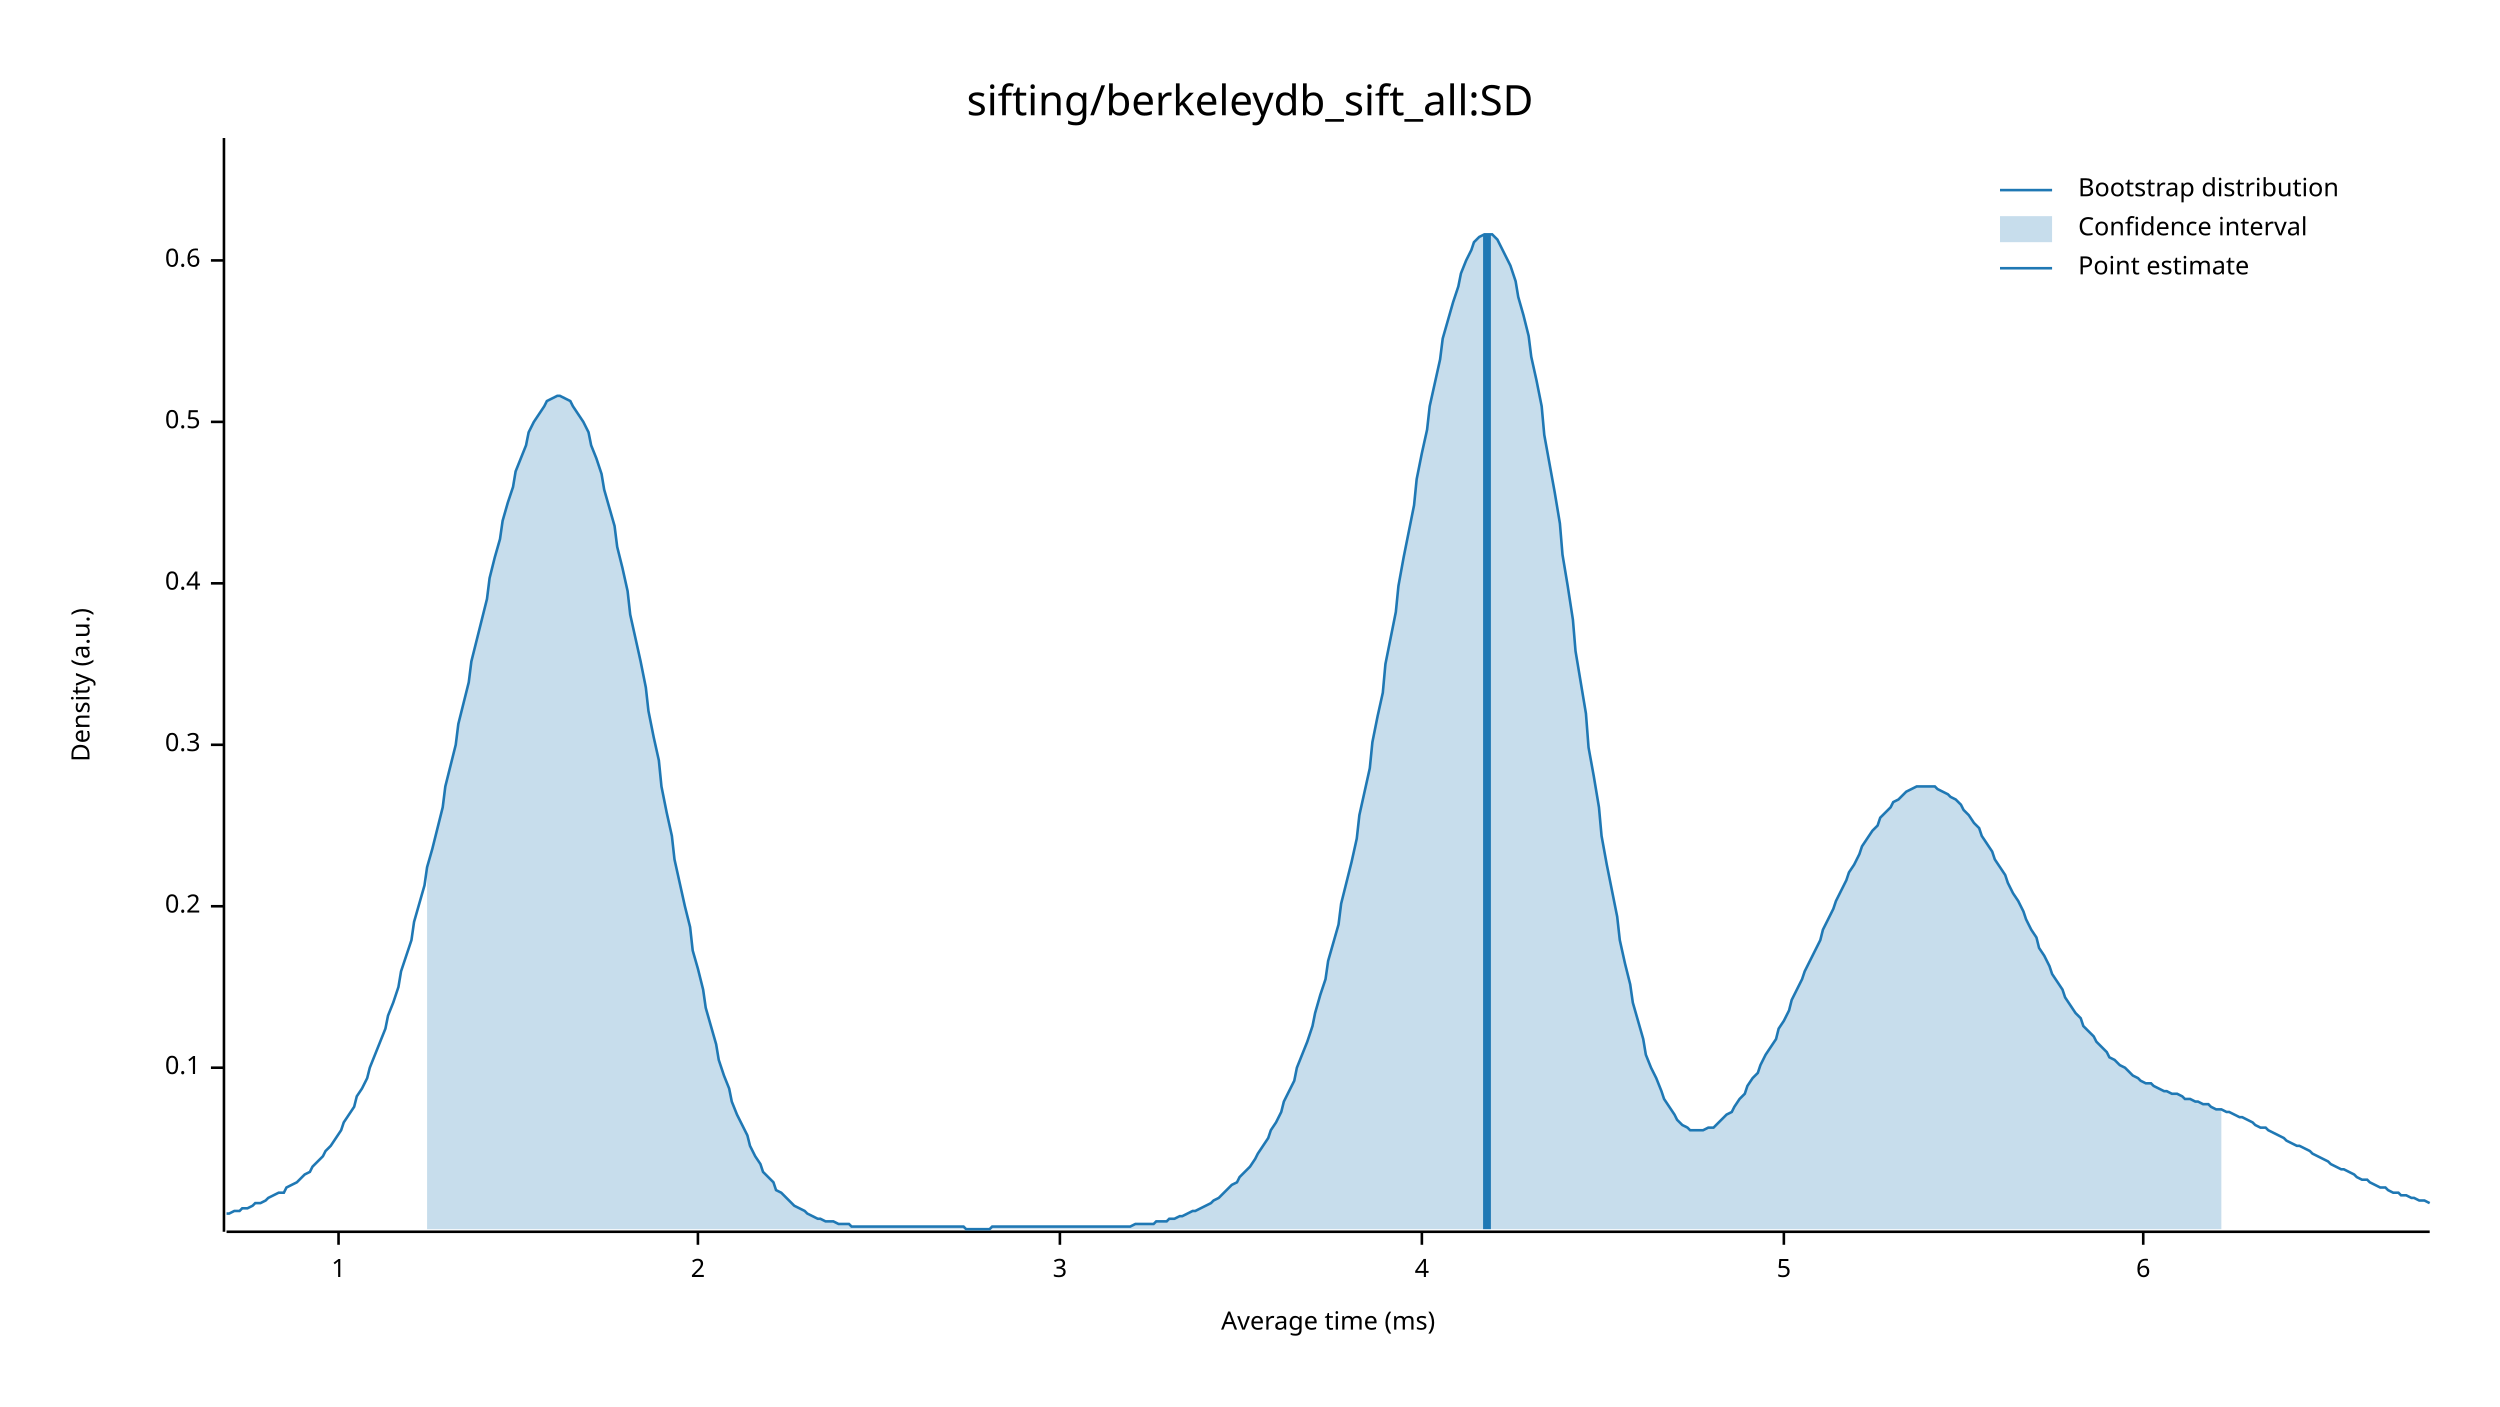
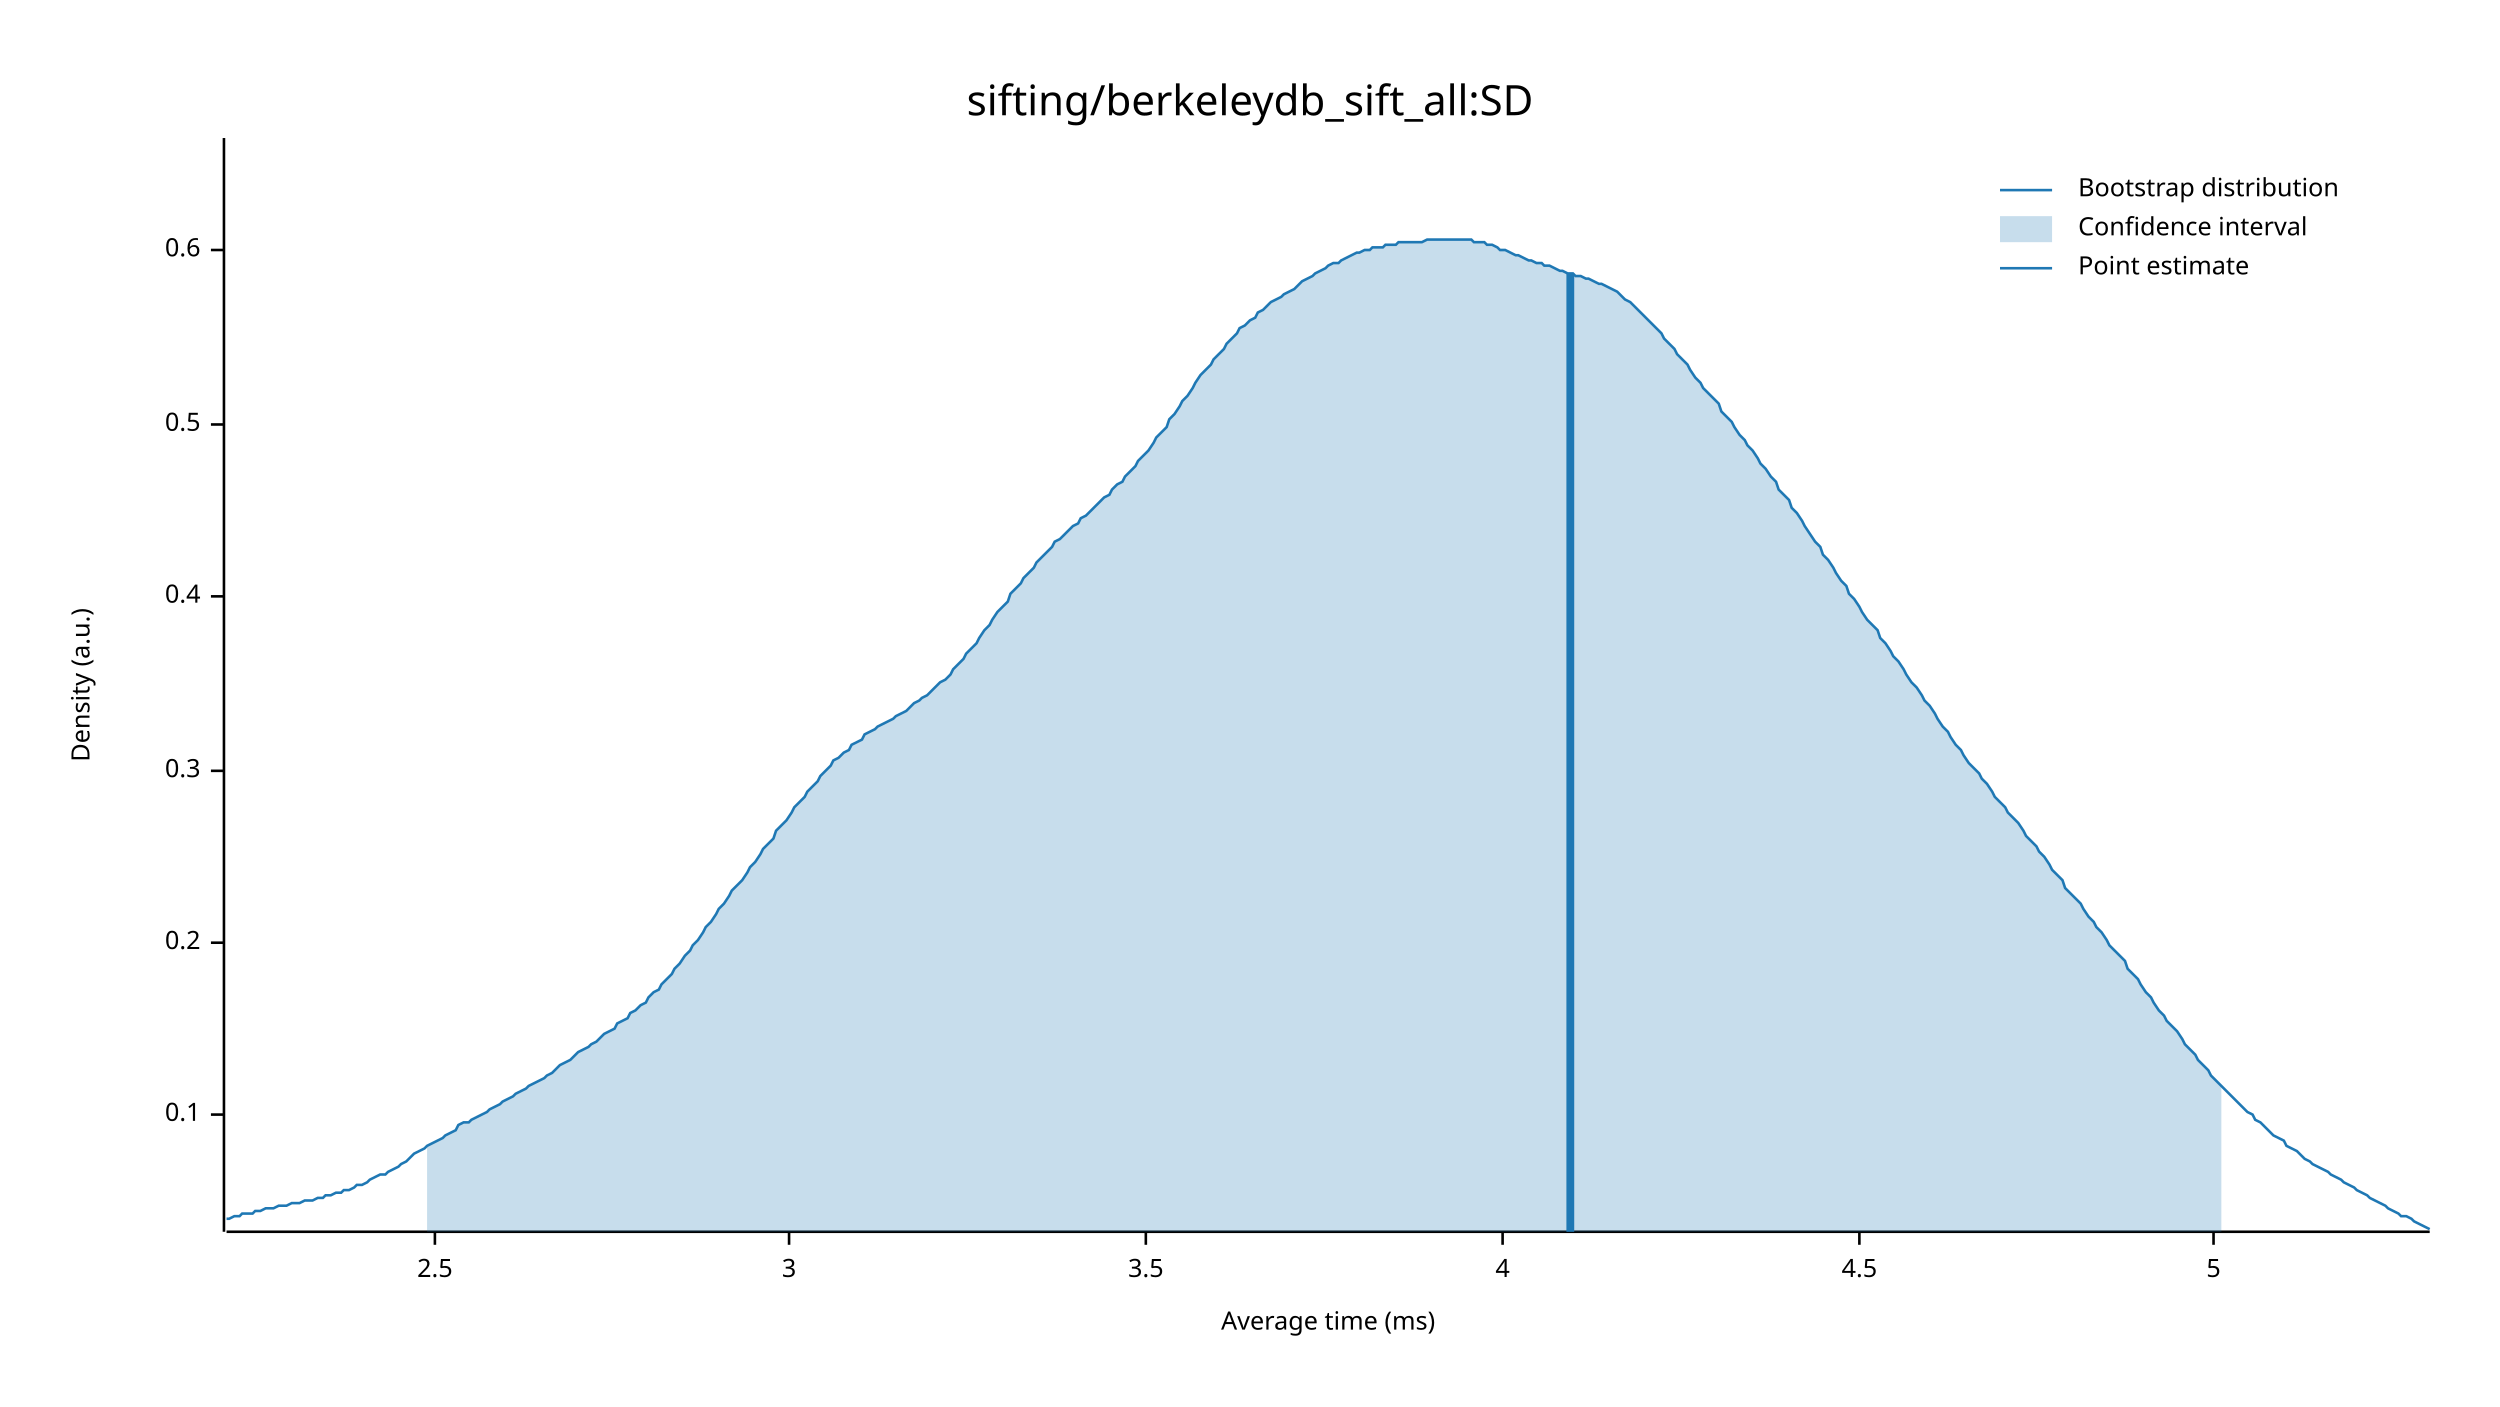
<svg xmlns="http://www.w3.org/2000/svg" width="960" height="540" viewBox="0 0 960 540">
  <text x="480" y="32" dy="0.76em" text-anchor="middle" font-family="sans-serif" font-size="16.129" opacity="1" fill="#000000">
sifting/berkeleydb_sift_all:SD
</text>
  <text x="27" y="263" dy="0.76em" text-anchor="middle" font-family="sans-serif" font-size="9.677" opacity="1" fill="#000000" transform="rotate(270, 27, 263)">
Density (a.u.)
</text>
  <text x="510" y="513" dy="-0.5ex" text-anchor="middle" font-family="sans-serif" font-size="9.677" opacity="1" fill="#000000">
Average time (ms)
</text>
  <polyline fill="none" opacity="1" stroke="#000000" stroke-width="1" points="86,53 86,473 " />
-   <text x="77" y="410" dy="0.5ex" text-anchor="end" font-family="sans-serif" font-size="9.677" opacity="1" fill="#000000">
+   <text x="77" y="428" dy="0.5ex" text-anchor="end" font-family="sans-serif" font-size="9.677" opacity="1" fill="#000000">
0.1
</text>
-   <polyline fill="none" opacity="1" stroke="#000000" stroke-width="1" points="81,410 86,410 " />
-   <text x="77" y="348" dy="0.5ex" text-anchor="end" font-family="sans-serif" font-size="9.677" opacity="1" fill="#000000">
+   <polyline fill="none" opacity="1" stroke="#000000" stroke-width="1" points="81,428 86,428 " />
+   <text x="77" y="362" dy="0.5ex" text-anchor="end" font-family="sans-serif" font-size="9.677" opacity="1" fill="#000000">
0.2
</text>
-   <polyline fill="none" opacity="1" stroke="#000000" stroke-width="1" points="81,348 86,348 " />
-   <text x="77" y="286" dy="0.5ex" text-anchor="end" font-family="sans-serif" font-size="9.677" opacity="1" fill="#000000">
+   <polyline fill="none" opacity="1" stroke="#000000" stroke-width="1" points="81,362 86,362 " />
+   <text x="77" y="296" dy="0.5ex" text-anchor="end" font-family="sans-serif" font-size="9.677" opacity="1" fill="#000000">
0.3
</text>
-   <polyline fill="none" opacity="1" stroke="#000000" stroke-width="1" points="81,286 86,286 " />
-   <text x="77" y="224" dy="0.5ex" text-anchor="end" font-family="sans-serif" font-size="9.677" opacity="1" fill="#000000">
+   <polyline fill="none" opacity="1" stroke="#000000" stroke-width="1" points="81,296 86,296 " />
+   <text x="77" y="229" dy="0.5ex" text-anchor="end" font-family="sans-serif" font-size="9.677" opacity="1" fill="#000000">
0.4
</text>
-   <polyline fill="none" opacity="1" stroke="#000000" stroke-width="1" points="81,224 86,224 " />
-   <text x="77" y="162" dy="0.5ex" text-anchor="end" font-family="sans-serif" font-size="9.677" opacity="1" fill="#000000">
+   <polyline fill="none" opacity="1" stroke="#000000" stroke-width="1" points="81,229 86,229 " />
+   <text x="77" y="163" dy="0.5ex" text-anchor="end" font-family="sans-serif" font-size="9.677" opacity="1" fill="#000000">
0.5
</text>
-   <polyline fill="none" opacity="1" stroke="#000000" stroke-width="1" points="81,162 86,162 " />
-   <text x="77" y="100" dy="0.5ex" text-anchor="end" font-family="sans-serif" font-size="9.677" opacity="1" fill="#000000">
+   <polyline fill="none" opacity="1" stroke="#000000" stroke-width="1" points="81,163 86,163 " />
+   <text x="77" y="96" dy="0.5ex" text-anchor="end" font-family="sans-serif" font-size="9.677" opacity="1" fill="#000000">
0.6
</text>
-   <polyline fill="none" opacity="1" stroke="#000000" stroke-width="1" points="81,100 86,100 " />
+   <polyline fill="none" opacity="1" stroke="#000000" stroke-width="1" points="81,96 86,96 " />
  <polyline fill="none" opacity="1" stroke="#000000" stroke-width="1" points="87,473 933,473 " />
-   <text x="130" y="483" dy="0.76em" text-anchor="middle" font-family="sans-serif" font-size="9.677" opacity="1" fill="#000000">
- 1
+   <text x="167" y="483" dy="0.76em" text-anchor="middle" font-family="sans-serif" font-size="9.677" opacity="1" fill="#000000">
+ 2.5
</text>
-   <polyline fill="none" opacity="1" stroke="#000000" stroke-width="1" points="130,473 130,478 " />
-   <text x="268" y="483" dy="0.76em" text-anchor="middle" font-family="sans-serif" font-size="9.677" opacity="1" fill="#000000">
- 2
- </text>
-   <polyline fill="none" opacity="1" stroke="#000000" stroke-width="1" points="268,473 268,478 " />
-   <text x="407" y="483" dy="0.76em" text-anchor="middle" font-family="sans-serif" font-size="9.677" opacity="1" fill="#000000">
+   <polyline fill="none" opacity="1" stroke="#000000" stroke-width="1" points="167,473 167,478 " />
+   <text x="303" y="483" dy="0.76em" text-anchor="middle" font-family="sans-serif" font-size="9.677" opacity="1" fill="#000000">
3
</text>
-   <polyline fill="none" opacity="1" stroke="#000000" stroke-width="1" points="407,473 407,478 " />
-   <text x="546" y="483" dy="0.76em" text-anchor="middle" font-family="sans-serif" font-size="9.677" opacity="1" fill="#000000">
+   <polyline fill="none" opacity="1" stroke="#000000" stroke-width="1" points="303,473 303,478 " />
+   <text x="440" y="483" dy="0.76em" text-anchor="middle" font-family="sans-serif" font-size="9.677" opacity="1" fill="#000000">
+ 3.5
+ </text>
+   <polyline fill="none" opacity="1" stroke="#000000" stroke-width="1" points="440,473 440,478 " />
+   <text x="577" y="483" dy="0.76em" text-anchor="middle" font-family="sans-serif" font-size="9.677" opacity="1" fill="#000000">
4
</text>
-   <polyline fill="none" opacity="1" stroke="#000000" stroke-width="1" points="546,473 546,478 " />
-   <text x="685" y="483" dy="0.76em" text-anchor="middle" font-family="sans-serif" font-size="9.677" opacity="1" fill="#000000">
+   <polyline fill="none" opacity="1" stroke="#000000" stroke-width="1" points="577,473 577,478 " />
+   <text x="714" y="483" dy="0.76em" text-anchor="middle" font-family="sans-serif" font-size="9.677" opacity="1" fill="#000000">
+ 4.5
+ </text>
+   <polyline fill="none" opacity="1" stroke="#000000" stroke-width="1" points="714,473 714,478 " />
+   <text x="850" y="483" dy="0.76em" text-anchor="middle" font-family="sans-serif" font-size="9.677" opacity="1" fill="#000000">
5
</text>
-   <polyline fill="none" opacity="1" stroke="#000000" stroke-width="1" points="685,473 685,478 " />
-   <text x="823" y="483" dy="0.76em" text-anchor="middle" font-family="sans-serif" font-size="9.677" opacity="1" fill="#000000">
- 6
- </text>
-   <polyline fill="none" opacity="1" stroke="#000000" stroke-width="1" points="823,473 823,478 " />
-   <polyline fill="none" opacity="1" stroke="#1F78B4" stroke-width="1" points="87,466 88,466 90,465 92,465 93,464 95,464 97,463 98,462 100,462 102,461 103,460 105,459 107,458 109,458 110,456 112,455 114,454 115,453 117,451 119,450 120,448 122,446 124,444 125,442 127,440 129,437 131,434 132,431 134,428 136,425 137,421 139,418 141,414 142,410 144,405 146,400 148,395 149,390 151,385 153,379 154,373 156,367 158,361 159,354 161,347 163,340 164,333 166,326 168,318 170,310 171,302 173,294 175,286 176,278 178,270 180,262 181,254 183,246 185,238 187,230 188,222 190,214 192,207 193,200 195,193 197,187 198,181 200,176 202,171 203,166 205,162 207,159 209,156 210,154 212,153 214,152 215,152 217,153 219,154 220,156 222,159 224,162 226,166 227,171 229,176 231,182 232,188 234,195 236,202 237,210 239,218 241,227 242,236 244,245 246,254 248,264 249,273 251,283 253,292 254,302 256,312 258,321 259,330 261,339 263,348 265,356 266,365 268,372 270,380 271,387 273,394 275,401 276,407 278,413 280,418 281,423 283,428 285,432 287,436 288,440 290,444 292,447 293,450 295,452 297,454 298,457 300,458 302,460 304,462 305,463 307,464 309,465 310,466 312,467 314,468 315,468 317,469 319,469 320,469 322,470 324,470 326,470 327,471 329,471 331,471 332,471 334,471 336,471 337,471 339,471 341,471 343,471 344,471 346,471 348,471 349,471 351,471 353,471 354,471 356,471 358,471 359,471 361,471 363,471 365,471 366,471 368,471 370,471 371,472 373,472 375,472 376,472 378,472 380,472 381,471 383,471 385,471 387,471 388,471 390,471 392,471 393,471 395,471 397,471 398,471 400,471 402,471 404,471 405,471 407,471 409,471 410,471 412,471 414,471 415,471 417,471 419,471 420,471 422,471 424,471 426,471 427,471 429,471 431,471 432,471 434,471 436,470 437,470 439,470 441,470 443,470 444,469 446,469 448,469 449,468 451,468 453,467 454,467 456,466 458,465 459,465 461,464 463,463 465,462 466,461 468,460 470,458 471,457 473,455 475,454 476,452 478,450 480,448 482,445 483,443 485,440 487,437 488,434 490,431 492,427 493,423 495,419 497,415 498,410 500,405 502,400 504,394 505,389 507,382 509,376 510,369 512,362 514,355 515,347 517,339 519,331 521,322 522,313 524,304 526,295 527,285 529,275 531,266 532,255 534,245 536,235 537,225 539,214 541,204 543,194 544,184 546,174 548,165 549,156 551,147 553,138 554,130 556,123 558,116 560,110 561,105 563,100 565,96 566,93 568,91 570,90 571,90 573,90 575,92 576,94 578,98 580,102 582,108 583,114 585,121 587,129 588,137 590,146 592,156 593,167 595,178 597,189 599,201 600,213 602,225 604,238 605,250 607,262 609,274 610,287 612,298 614,310 615,321 617,332 619,342 621,352 622,361 624,370 626,378 627,385 629,392 631,399 632,405 634,410 636,414 638,419 639,422 641,425 643,428 644,430 646,432 648,433 649,434 651,434 653,434 654,434 656,433 658,433 660,431 661,430 663,428 665,427 666,425 668,422 670,420 671,417 673,414 675,412 676,409 678,405 680,402 682,399 683,395 685,392 687,388 688,384 690,380 692,376 693,373 695,369 697,365 699,361 700,357 702,353 704,349 705,346 707,342 709,338 710,335 712,332 714,328 715,325 717,322 719,319 721,317 722,314 724,312 726,310 727,308 729,307 731,305 732,304 734,303 736,302 738,302 739,302 741,302 743,302 744,303 746,304 748,305 749,306 751,307 753,309 754,311 756,313 758,316 760,318 761,321 763,324 765,327 766,330 768,333 770,336 771,339 773,343 775,346 777,350 778,353 780,357 782,360 783,364 785,367 787,371 788,374 790,377 792,380 793,383 795,386 797,389 799,391 800,394 802,396 804,398 805,400 807,402 809,404 810,406 812,407 814,409 816,410 817,411 819,413 821,414 822,415 824,416 826,416 827,417 829,418 831,419 832,419 834,420 836,420 838,421 839,422 841,422 843,423 844,423 846,424 848,424 849,425 851,426 853,426 855,427 856,427 858,428 860,429 861,429 863,430 865,431 866,432 868,433 870,433 871,434 873,435 875,436 877,437 878,438 880,439 882,440 883,440 885,441 887,442 888,443 890,444 892,445 894,446 895,447 897,448 899,449 900,449 902,450 904,451 905,452 907,453 909,453 910,454 912,455 914,456 916,456 917,457 919,458 921,458 922,459 924,459 926,460 927,460 929,461 931,461 933,462 " />
-   <polygon opacity="0.25" fill="#1F78B4" points="164,333 166,326 168,318 170,310 171,302 173,294 175,286 176,278 178,270 180,262 181,254 183,246 185,238 187,230 188,222 190,214 192,207 193,200 195,193 197,187 198,181 200,176 202,171 203,166 205,162 207,159 209,156 210,154 212,153 214,152 215,152 217,153 219,154 220,156 222,159 224,162 226,166 227,171 229,176 231,182 232,188 234,195 236,202 237,210 239,218 241,227 242,236 244,245 246,254 248,264 249,273 251,283 253,292 254,302 256,312 258,321 259,330 261,339 263,348 265,356 266,365 268,372 270,380 271,387 273,394 275,401 276,407 278,413 280,418 281,423 283,428 285,432 287,436 288,440 290,444 292,447 293,450 295,452 297,454 298,457 300,458 302,460 304,462 305,463 307,464 309,465 310,466 312,467 314,468 315,468 317,469 319,469 320,469 322,470 324,470 326,470 327,471 329,471 331,471 332,471 334,471 336,471 337,471 339,471 341,471 343,471 344,471 346,471 348,471 349,471 351,471 353,471 354,471 356,471 358,471 359,471 361,471 363,471 365,471 366,471 368,471 370,471 371,472 373,472 375,472 376,472 378,472 380,472 381,471 383,471 385,471 387,471 388,471 390,471 392,471 393,471 395,471 397,471 398,471 400,471 402,471 404,471 405,471 407,471 409,471 410,471 412,471 414,471 415,471 417,471 419,471 420,471 422,471 424,471 426,471 427,471 429,471 431,471 432,471 434,471 436,470 437,470 439,470 441,470 443,470 444,469 446,469 448,469 449,468 451,468 453,467 454,467 456,466 458,465 459,465 461,464 463,463 465,462 466,461 468,460 470,458 471,457 473,455 475,454 476,452 478,450 480,448 482,445 483,443 485,440 487,437 488,434 490,431 492,427 493,423 495,419 497,415 498,410 500,405 502,400 504,394 505,389 507,382 509,376 510,369 512,362 514,355 515,347 517,339 519,331 521,322 522,313 524,304 526,295 527,285 529,275 531,266 532,255 534,245 536,235 537,225 539,214 541,204 543,194 544,184 546,174 548,165 549,156 551,147 553,138 554,130 556,123 558,116 560,110 561,105 563,100 565,96 566,93 568,91 570,90 571,90 573,90 575,92 576,94 578,98 580,102 582,108 583,114 585,121 587,129 588,137 590,146 592,156 593,167 595,178 597,189 599,201 600,213 602,225 604,238 605,250 607,262 609,274 610,287 612,298 614,310 615,321 617,332 619,342 621,352 622,361 624,370 626,378 627,385 629,392 631,399 632,405 634,410 636,414 638,419 639,422 641,425 643,428 644,430 646,432 648,433 649,434 651,434 653,434 654,434 656,433 658,433 660,431 661,430 663,428 665,427 666,425 668,422 670,420 671,417 673,414 675,412 676,409 678,405 680,402 682,399 683,395 685,392 687,388 688,384 690,380 692,376 693,373 695,369 697,365 699,361 700,357 702,353 704,349 705,346 707,342 709,338 710,335 712,332 714,328 715,325 717,322 719,319 721,317 722,314 724,312 726,310 727,308 729,307 731,305 732,304 734,303 736,302 738,302 739,302 741,302 743,302 744,303 746,304 748,305 749,306 751,307 753,309 754,311 756,313 758,316 760,318 761,321 763,324 765,327 766,330 768,333 770,336 771,339 773,343 775,346 777,350 778,353 780,357 782,360 783,364 785,367 787,371 788,374 790,377 792,380 793,383 795,386 797,389 799,391 800,394 802,396 804,398 805,400 807,402 809,404 810,406 812,407 814,409 816,410 817,411 819,413 821,414 822,415 824,416 826,416 827,417 829,418 831,419 832,419 834,420 836,420 838,421 839,422 841,422 843,423 844,423 846,424 848,424 849,425 851,426 853,426 853,472 164,472 " />
-   <polyline fill="none" opacity="1" stroke="#1F78B4" stroke-width="3" points="571,472 571,90 " />
+   <polyline fill="none" opacity="1" stroke="#000000" stroke-width="1" points="850,473 850,478 " />
+   <polyline fill="none" opacity="1" stroke="#1F78B4" stroke-width="1" points="87,468 88,468 90,467 92,467 93,466 95,466 97,466 98,465 100,465 102,464 103,464 105,464 107,463 109,463 110,463 112,462 114,462 115,462 117,461 119,461 120,461 122,460 124,460 125,459 127,459 129,458 131,458 132,457 134,457 136,456 137,455 139,455 141,454 142,453 144,452 146,451 148,451 149,450 151,449 153,448 154,447 156,446 158,444 159,443 161,442 163,441 164,440 166,439 168,438 170,437 171,436 173,435 175,434 176,432 178,431 180,431 181,430 183,429 185,428 187,427 188,426 190,425 192,424 193,423 195,422 197,421 198,420 200,419 202,418 203,417 205,416 207,415 209,414 210,413 212,412 214,410 215,409 217,408 219,407 220,406 222,404 224,403 226,402 227,401 229,400 231,398 232,397 234,396 236,395 237,393 239,392 241,391 242,389 244,388 246,386 248,385 249,383 251,381 253,380 254,378 256,376 258,374 259,372 261,370 263,367 265,365 266,363 268,361 270,358 271,356 273,354 275,351 276,349 278,347 280,344 281,342 283,340 285,338 287,335 288,333 290,331 292,328 293,326 295,324 297,322 298,319 300,317 302,315 304,312 305,310 307,308 309,306 310,304 312,302 314,300 315,298 317,296 319,294 320,292 322,291 324,289 326,288 327,286 329,285 331,284 332,282 334,281 336,280 337,279 339,278 341,277 343,276 344,275 346,274 348,273 349,272 351,270 353,269 354,268 356,267 358,265 359,264 361,262 363,261 365,259 366,257 368,255 370,253 371,251 373,249 375,247 376,245 378,242 380,240 381,238 383,235 385,233 387,231 388,228 390,226 392,224 393,222 395,220 397,218 398,216 400,214 402,212 404,210 405,208 407,207 409,205 410,204 412,202 414,201 415,199 417,198 419,196 420,195 422,193 424,191 426,190 427,188 429,186 431,185 432,183 434,181 436,179 437,177 439,175 441,173 443,170 444,168 446,166 448,164 449,161 451,159 453,156 454,154 456,152 458,149 459,147 461,144 463,142 465,140 466,138 468,136 470,134 471,132 473,130 475,128 476,126 478,125 480,123 482,122 483,120 485,119 487,117 488,116 490,115 492,114 493,113 495,112 497,111 498,110 500,108 502,107 504,106 505,105 507,104 509,103 510,102 512,101 514,101 515,100 517,99 519,98 521,97 522,97 524,96 526,96 527,95 529,95 531,95 532,94 534,94 536,94 537,93 539,93 541,93 543,93 544,93 546,93 548,92 549,92 551,92 553,92 554,92 556,92 558,92 560,92 561,92 563,92 565,92 566,93 568,93 570,93 571,94 573,94 575,95 576,96 578,96 580,97 582,98 583,98 585,99 587,100 588,100 590,101 592,101 593,102 595,102 597,103 599,104 600,104 602,105 604,105 605,106 607,106 609,107 610,107 612,108 614,109 615,109 617,110 619,111 621,112 622,113 624,115 626,116 627,117 629,119 631,121 632,122 634,124 636,126 638,128 639,130 641,132 643,134 644,136 646,138 648,140 649,142 651,145 653,147 654,149 656,151 658,153 660,155 661,158 663,160 665,162 666,164 668,167 670,169 671,171 673,173 675,176 676,178 678,180 680,183 682,185 683,188 685,190 687,192 688,195 690,197 692,200 693,202 695,205 697,208 699,210 700,213 702,215 704,218 705,220 707,223 709,225 710,228 712,230 714,233 715,235 717,238 719,240 721,242 722,245 724,247 726,250 727,252 729,254 731,257 732,259 734,262 736,264 738,267 739,269 741,271 743,274 744,276 746,279 748,281 749,283 751,286 753,288 754,290 756,293 758,295 760,297 761,299 763,301 765,304 766,306 768,308 770,310 771,312 773,314 775,316 777,319 778,321 780,323 782,325 783,327 785,329 787,332 788,334 790,336 792,338 793,341 795,343 797,345 799,347 800,349 802,352 804,354 805,356 807,358 809,361 810,363 812,365 814,367 816,369 817,372 819,374 821,376 822,378 824,381 826,383 827,385 829,388 831,390 832,392 834,394 836,396 838,399 839,401 841,403 843,405 844,407 846,409 848,411 849,413 851,415 853,417 855,419 856,420 858,422 860,424 861,425 863,427 865,428 866,430 868,431 870,433 871,434 873,436 875,437 877,438 878,440 880,441 882,442 883,443 885,445 887,446 888,447 890,448 892,449 894,450 895,451 897,452 899,453 900,454 902,455 904,456 905,457 907,458 909,459 910,460 912,461 914,462 916,463 917,464 919,465 921,466 922,467 924,467 926,468 927,469 929,470 931,471 933,472 " />
+   <polygon opacity="0.25" fill="#1F78B4" points="164,440 166,439 168,438 170,437 171,436 173,435 175,434 176,432 178,431 180,431 181,430 183,429 185,428 187,427 188,426 190,425 192,424 193,423 195,422 197,421 198,420 200,419 202,418 203,417 205,416 207,415 209,414 210,413 212,412 214,410 215,409 217,408 219,407 220,406 222,404 224,403 226,402 227,401 229,400 231,398 232,397 234,396 236,395 237,393 239,392 241,391 242,389 244,388 246,386 248,385 249,383 251,381 253,380 254,378 256,376 258,374 259,372 261,370 263,367 265,365 266,363 268,361 270,358 271,356 273,354 275,351 276,349 278,347 280,344 281,342 283,340 285,338 287,335 288,333 290,331 292,328 293,326 295,324 297,322 298,319 300,317 302,315 304,312 305,310 307,308 309,306 310,304 312,302 314,300 315,298 317,296 319,294 320,292 322,291 324,289 326,288 327,286 329,285 331,284 332,282 334,281 336,280 337,279 339,278 341,277 343,276 344,275 346,274 348,273 349,272 351,270 353,269 354,268 356,267 358,265 359,264 361,262 363,261 365,259 366,257 368,255 370,253 371,251 373,249 375,247 376,245 378,242 380,240 381,238 383,235 385,233 387,231 388,228 390,226 392,224 393,222 395,220 397,218 398,216 400,214 402,212 404,210 405,208 407,207 409,205 410,204 412,202 414,201 415,199 417,198 419,196 420,195 422,193 424,191 426,190 427,188 429,186 431,185 432,183 434,181 436,179 437,177 439,175 441,173 443,170 444,168 446,166 448,164 449,161 451,159 453,156 454,154 456,152 458,149 459,147 461,144 463,142 465,140 466,138 468,136 470,134 471,132 473,130 475,128 476,126 478,125 480,123 482,122 483,120 485,119 487,117 488,116 490,115 492,114 493,113 495,112 497,111 498,110 500,108 502,107 504,106 505,105 507,104 509,103 510,102 512,101 514,101 515,100 517,99 519,98 521,97 522,97 524,96 526,96 527,95 529,95 531,95 532,94 534,94 536,94 537,93 539,93 541,93 543,93 544,93 546,93 548,92 549,92 551,92 553,92 554,92 556,92 558,92 560,92 561,92 563,92 565,92 566,93 568,93 570,93 571,94 573,94 575,95 576,96 578,96 580,97 582,98 583,98 585,99 587,100 588,100 590,101 592,101 593,102 595,102 597,103 599,104 600,104 602,105 604,105 605,106 607,106 609,107 610,107 612,108 614,109 615,109 617,110 619,111 621,112 622,113 624,115 626,116 627,117 629,119 631,121 632,122 634,124 636,126 638,128 639,130 641,132 643,134 644,136 646,138 648,140 649,142 651,145 653,147 654,149 656,151 658,153 660,155 661,158 663,160 665,162 666,164 668,167 670,169 671,171 673,173 675,176 676,178 678,180 680,183 682,185 683,188 685,190 687,192 688,195 690,197 692,200 693,202 695,205 697,208 699,210 700,213 702,215 704,218 705,220 707,223 709,225 710,228 712,230 714,233 715,235 717,238 719,240 721,242 722,245 724,247 726,250 727,252 729,254 731,257 732,259 734,262 736,264 738,267 739,269 741,271 743,274 744,276 746,279 748,281 749,283 751,286 753,288 754,290 756,293 758,295 760,297 761,299 763,301 765,304 766,306 768,308 770,310 771,312 773,314 775,316 777,319 778,321 780,323 782,325 783,327 785,329 787,332 788,334 790,336 792,338 793,341 795,343 797,345 799,347 800,349 802,352 804,354 805,356 807,358 809,361 810,363 812,365 814,367 816,369 817,372 819,374 821,376 822,378 824,381 826,383 827,385 829,388 831,390 832,392 834,394 836,396 838,399 839,401 841,403 843,405 844,407 846,409 848,411 849,413 851,415 853,417 853,473 164,473 " />
+   <polyline fill="none" opacity="1" stroke="#1F78B4" stroke-width="3" points="603,473 603,105 " />
  <text x="798" y="68" dy="0.76em" text-anchor="start" font-family="sans-serif" font-size="9.677" opacity="1" fill="#000000">
Bootstrap distribution
</text>
  <text x="798" y="83" dy="0.76em" text-anchor="start" font-family="sans-serif" font-size="9.677" opacity="1" fill="#000000">
Confidence interval
</text>
  <text x="798" y="98" dy="0.76em" text-anchor="start" font-family="sans-serif" font-size="9.677" opacity="1" fill="#000000">
Point estimate
</text>
  <polyline fill="none" opacity="1" stroke="#1F78B4" stroke-width="1" points="768,73 788,73 " />
  <rect x="768" y="83" width="20" height="10" opacity="0.25" fill="#1F78B4" stroke="none" />
  <polyline fill="none" opacity="1" stroke="#1F78B4" stroke-width="1" points="768,103 788,103 " />
</svg>
